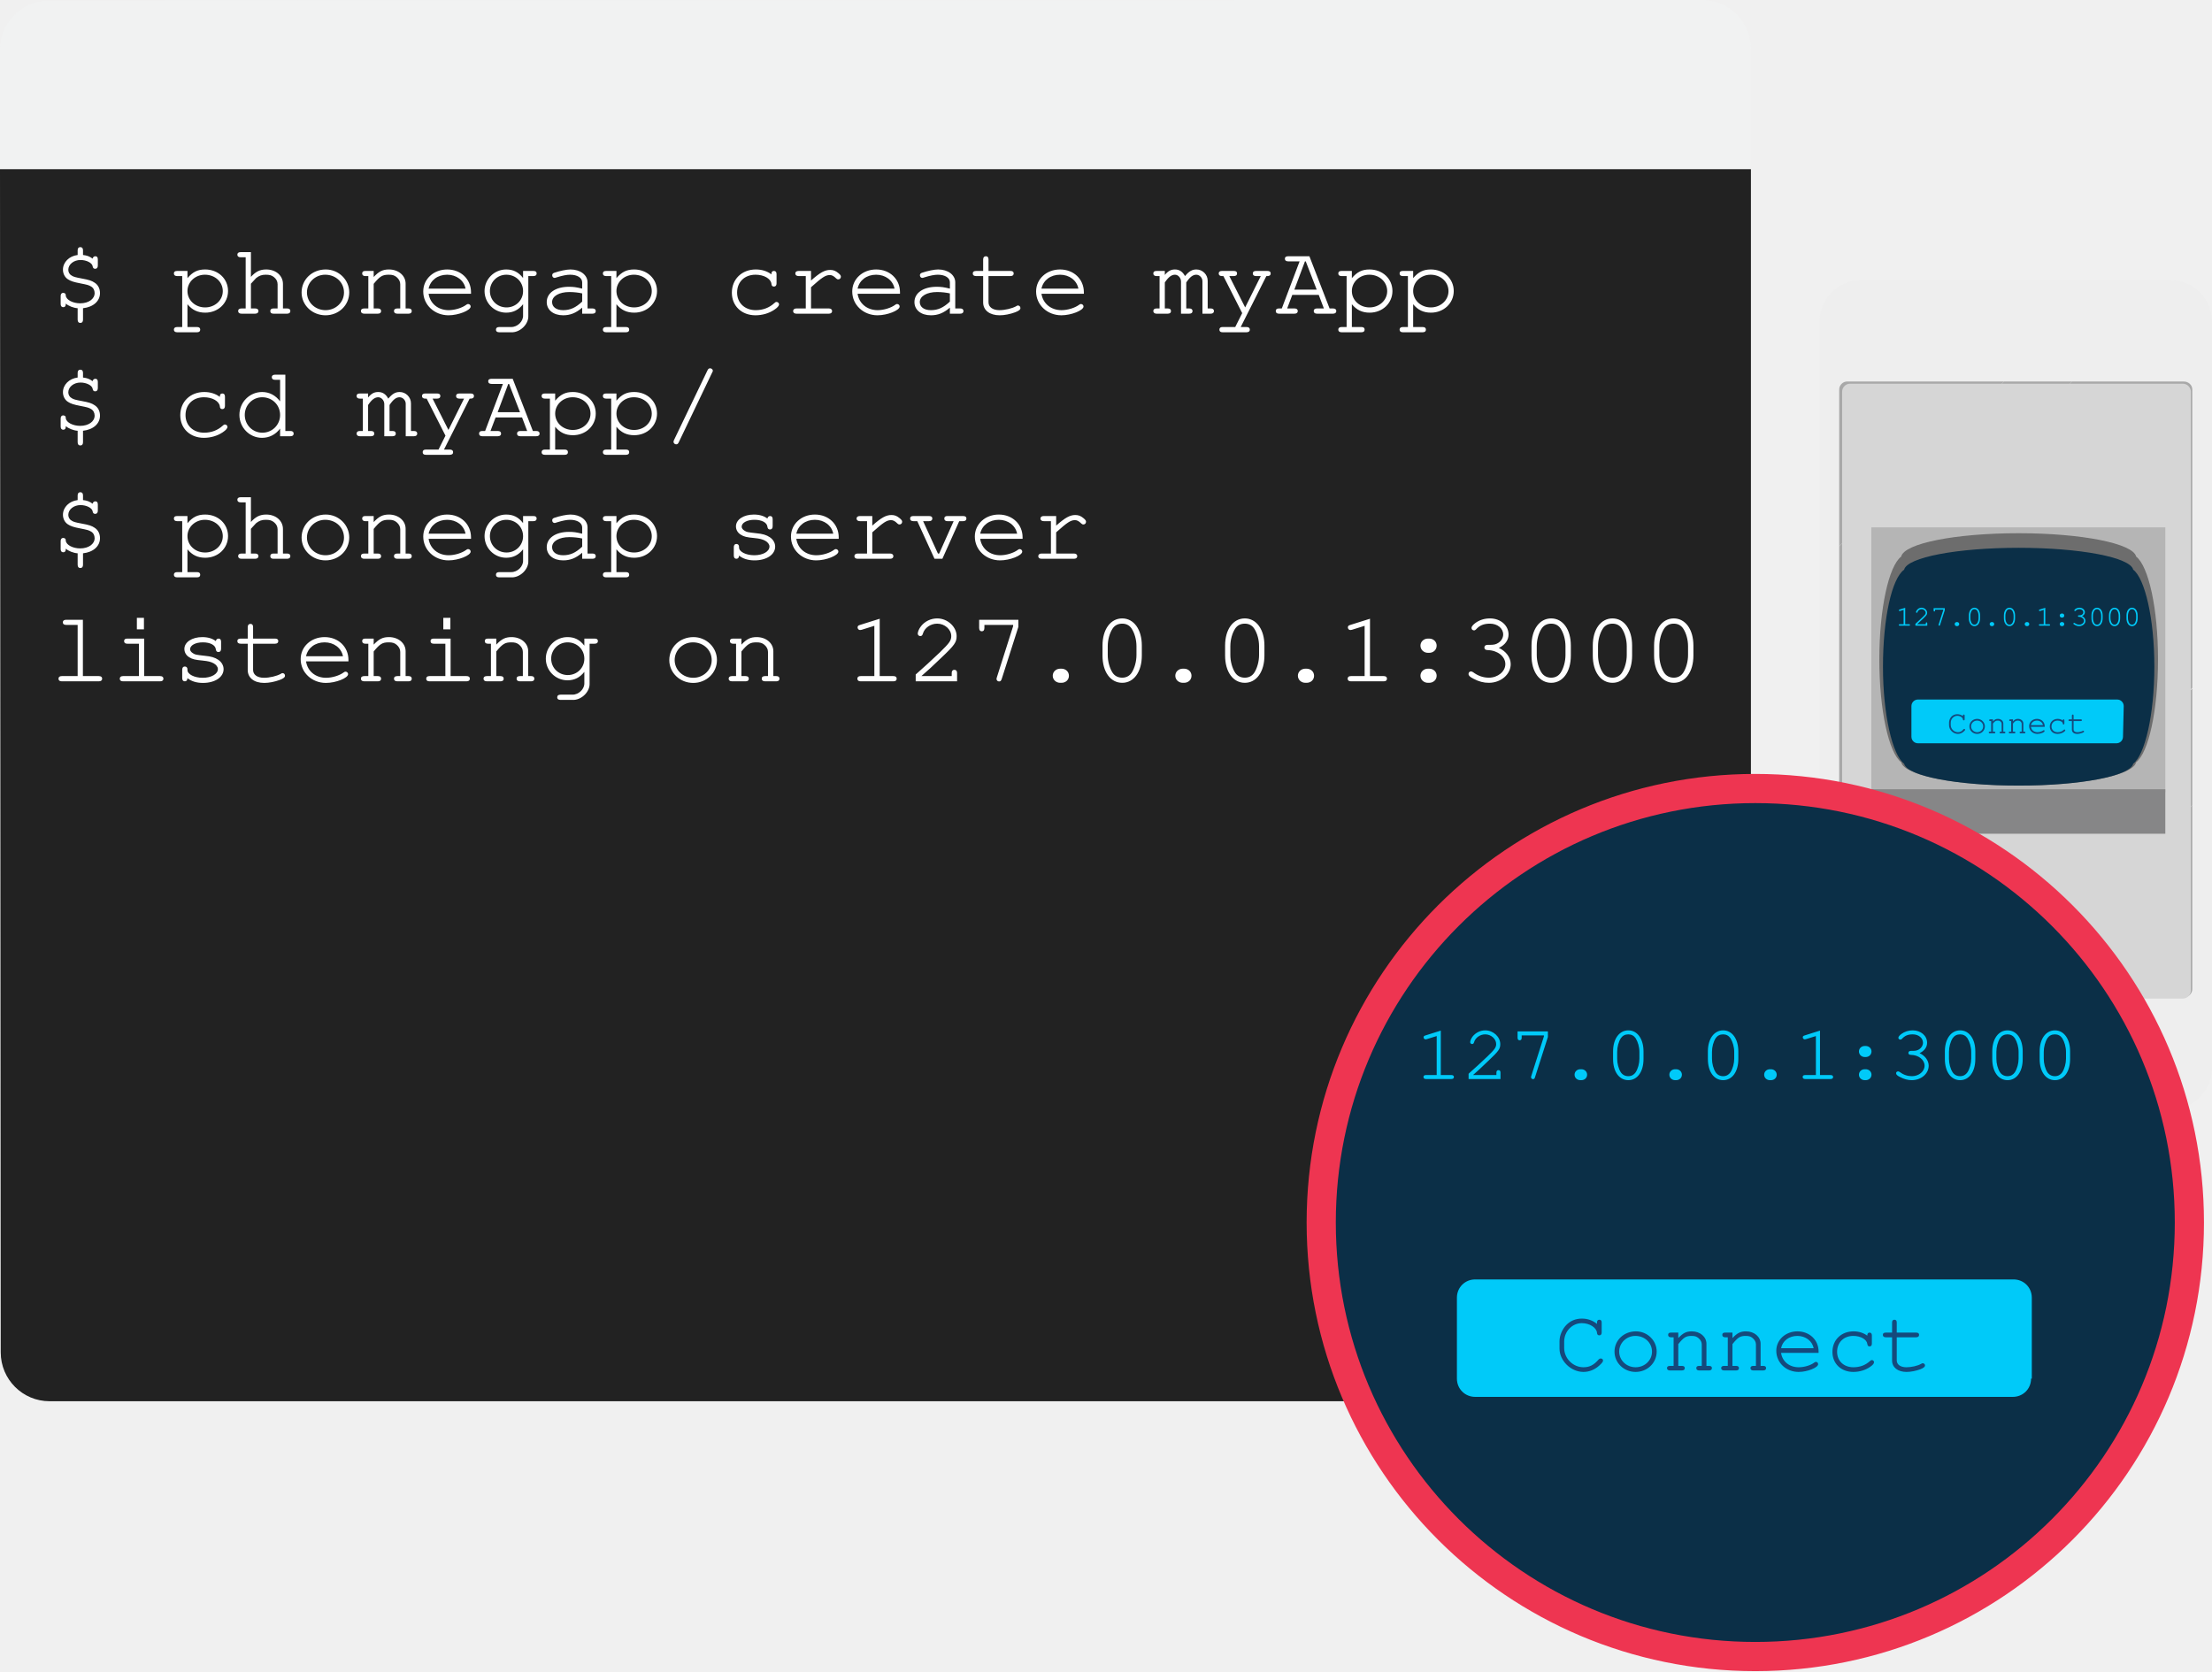
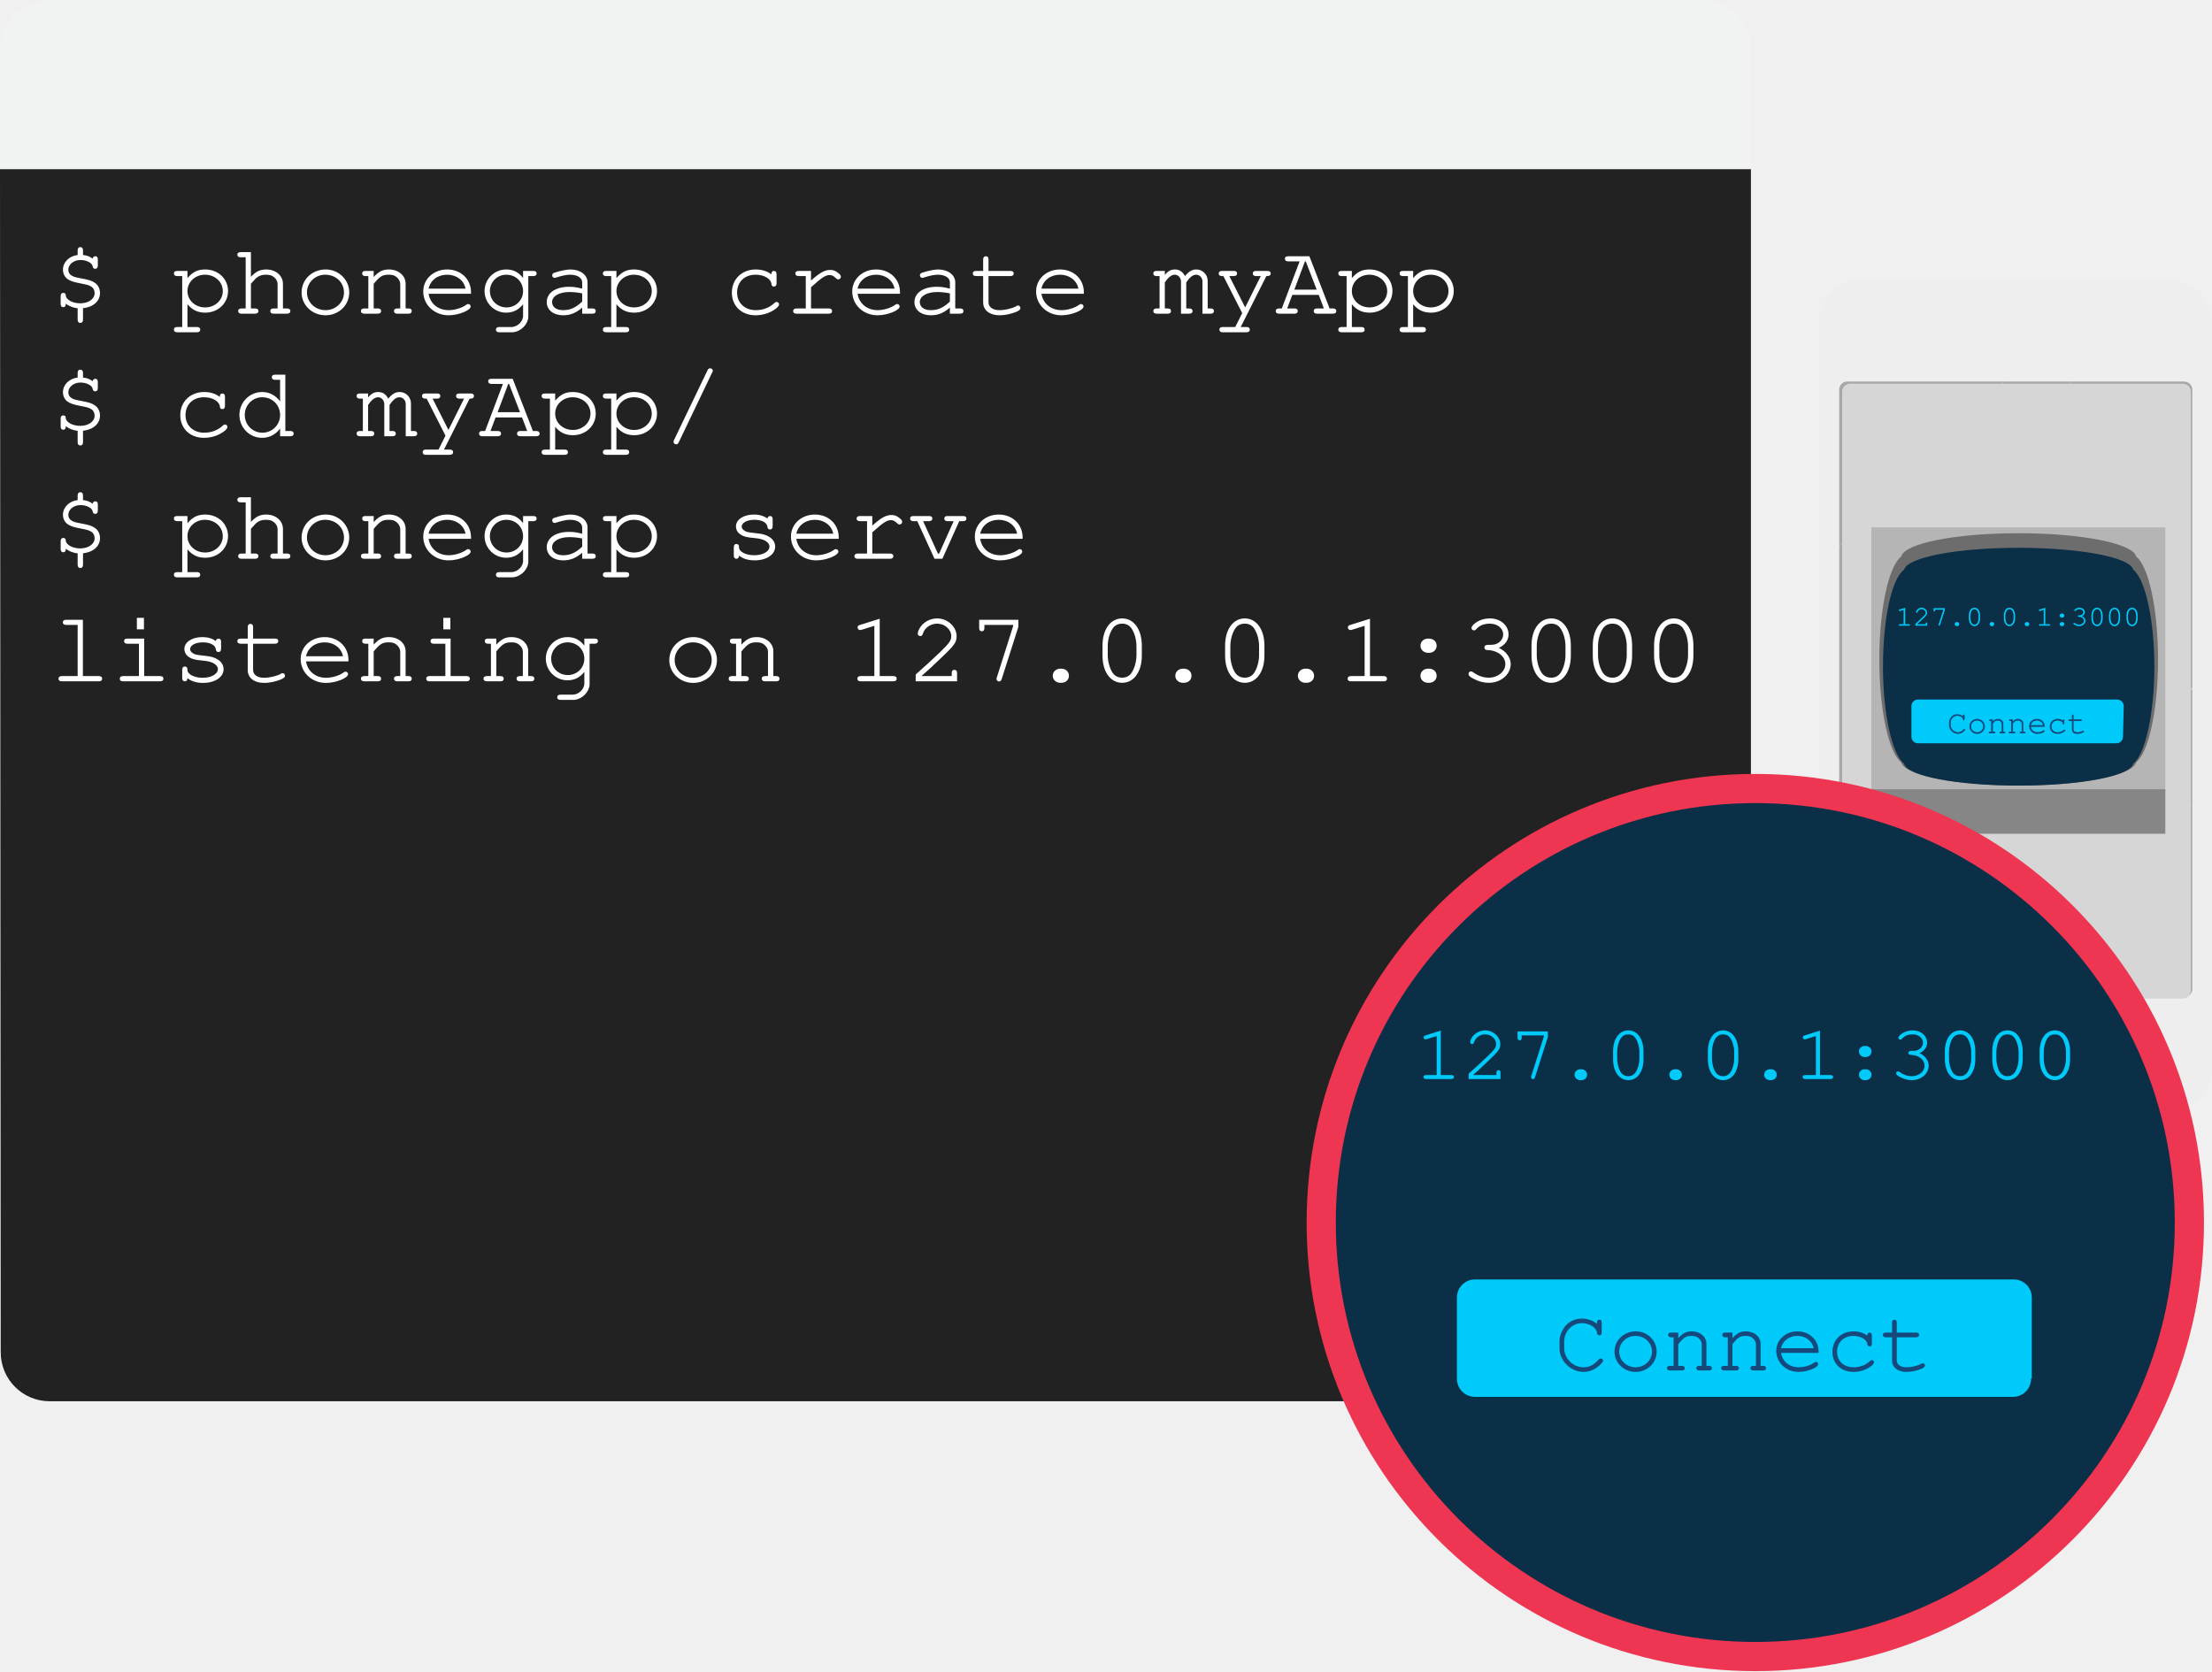
<svg xmlns="http://www.w3.org/2000/svg" version="1.1" id="Layer_1" x="0px" y="0px" width="303.2px" height="229.1px" viewBox="0.2 0.2 303.2 229.1" enable-background="new 0.2 0.2 303.2 229.1" xml:space="preserve">
  <g id="step_3_terminal">
    <path fill="#F1F2F2" d="M233.5,0.2c3.7,0,6.7,3,6.7,6.7v16.4h-0.4H0.2V7c0-3.7,3-6.7,6.7-6.7L233.5,0.2L233.5,0.2z" />
    <path fill="#222222" d="M0.2,23.4h239.6h0.4v162.2c0,3.7-3,6.7-6.7,6.7H7c-3.7,0-6.7-3-6.7-6.7L0.2,23.4L0.2,23.4z" />
  </g>
  <g>
    <text transform="matrix(1 0 0 1 7 43.2043)" fill="#FFFFFF" font-family="'Monaco', Courier, monospace" font-size="14">$ phonegap create myApp</text>
    <text transform="matrix(1 0 0 1 7 60.0042)" fill="#FFFFFF" font-family="'Monaco', Courier, monospace" font-size="14">$ cd myApp/</text>
-     <text transform="matrix(1 0 0 1 7 76.804)" fill="#FFFFFF" font-family="'Monaco', Courier, monospace" font-size="14">$ phonegap server</text>
+     <text transform="matrix(1 0 0 1 7 76.804)" fill="#FFFFFF" font-family="'Monaco', Courier, monospace" font-size="14">$ phonegap serve</text>
    <text transform="matrix(1 0 0 1 7 93.6047)" fill="#FFFFFF" font-family="'Monaco', Courier, monospace" font-size="14">listening on 127.0.0.1:3000</text>
  </g>
  <path fill="#EEEEEE" d="M303.4,146.6c0,3.1-2.5,5.7-5.7,5.7h-42.4c-3.1,0-5.7-2.5-5.7-5.7V44.3c0-3.1,2.5-5.7,5.7-5.7h42.4  c3.1,0,5.7,2.5,5.7,5.7V146.6z" />
  <line fill="none" x1="302.1" y1="83.3" x2="248.4" y2="137" />
  <line fill="none" x1="302.4" y1="108.5" x2="269.6" y2="141.3" />
  <g>
    <path fill="#A8A8A8" d="M300.7,110.6v25.2c0,0.6-0.5,1.1-1.1,1.1h-25.2L300.7,110.6z" />
    <polygon fill="#A8A8A8" points="300.7,94.6 300.7,110.6 274.4,136.9 258.3,136.9  " />
    <path fill="#A8A8A8" d="M300.7,53.6v40.9l-42.4,42.4h-4.9c-0.6,0-1.1-0.5-1.1-1.1V84.4l0.1-0.1l31.8-31.8h15.3   C300.2,52.5,300.7,53,300.7,53.6z" />
    <polygon fill="#A8A8A8" points="284.2,52.5 252.5,84.3 252.3,84.4 252.3,75.1 274.9,52.5  " />
    <path fill="#A8A8A8" d="M274.9,52.5l-22.6,22.6V53.6c0-0.6,0.5-1.1,1.1-1.1H274.9z" />
  </g>
  <path fill="#D6D6D6" d="M300.5,136c0,0.6-0.5,1.1-1.1,1.1h-45.6c-0.6,0-1.1-0.5-1.1-1.1V53.9c0-0.6,0.5-1.1,1.1-1.1h45.6  c0.6,0,1.1,0.5,1.1,1.1V136z" />
  <circle fill="#666666" stroke="#222222" stroke-width="0.5" stroke-miterlimit="10" cx="276.5" cy="145.4" r="4.4" />
  <polygon fill="#B5B5B5" points="297,108.8 297,108.8 256.7,108.8 256.7,108.8 256.7,72.5 256.7,72.5 297,72.5 297,72.5 " />
  <g>
    <path fill="#6D6D6D" d="M296,90.6c0-7-1.3-12.8-3-14.1c-0.4-1.8-7.5-3.2-16.1-3.2c-8.7,0-15.7,1.4-16.1,3.2c-1.7,1.3-3,7.1-3,14.1   c0,7,1.3,12.8,3,14.1c0.4,1.8,7.5,3.2,16.1,3.2c8.7,0,15.7-1.4,16.1-3.2C294.7,103.4,296,97.6,296,90.6z" />
    <path fill="#0B2F47" d="M295.5,91.6c0-6.6-1.3-12.1-2.9-13.3c-0.4-1.7-7.3-3-15.7-3c-8.4,0-15.3,1.3-15.7,3   c-1.7,1.2-2.9,6.7-2.9,13.3c0,6.6,1.3,12.1,2.9,13.3c0.4,1.7,7.3,3,15.7,3c8.4,0,15.3-1.3,15.7-3   C294.2,103.7,295.5,98.2,295.5,91.6z" />
  </g>
  <rect x="256.8" y="108.4" fill="#868687" width="40.2" height="6.1" />
  <text transform="matrix(1 0 0 1 260.0352 85.9788)" fill="#00CAF9" font-family="'Monaco', Courier, monospace" font-size="4">127.0.0.1:3000</text>
  <path fill="#00CAF9" d="M291.2,101.2c0,0.5-0.4,0.9-0.9,0.9h-27.2c-0.5,0-0.9-0.4-0.9-0.9V97c0-0.5,0.4-0.9,0.9-0.9h27.3  c0.5,0,0.9,0.4,0.9,0.9L291.2,101.2L291.2,101.2z" />
  <text transform="matrix(1 0 0 1 267.0898 100.7366)" fill="#15497C" font-family="'Monaco', Courier, monospace" font-size="4.574">Connect</text>
  <circle fill="#0B2F47" stroke="#EE3551" stroke-width="4" stroke-miterlimit="10" cx="240.8" cy="167.8" r="59.5" />
  <g>
    <text transform="matrix(1 0 0 1 194.1445 148.1272)" fill="#00CAF9" font-family="'Monaco', Courier, monospace" font-size="10.829">127.0.0.1:3000</text>
    <path fill="#00CAF9" d="M278.6,189.2c0,1.4-1.1,2.5-2.5,2.5h-73.7c-1.4,0-2.5-1.1-2.5-2.5v-11.1c0-1.4,1.1-2.5,2.5-2.5h73.8   c1.4,0,2.5,1.1,2.5,2.5v11.1H278.6z" />
    <text transform="matrix(1 0 0 1 213.2432 188.0784)" fill="#15497C" font-family="'Monaco', Courier, monospace" font-size="12.382">Connect</text>
  </g>
</svg>
